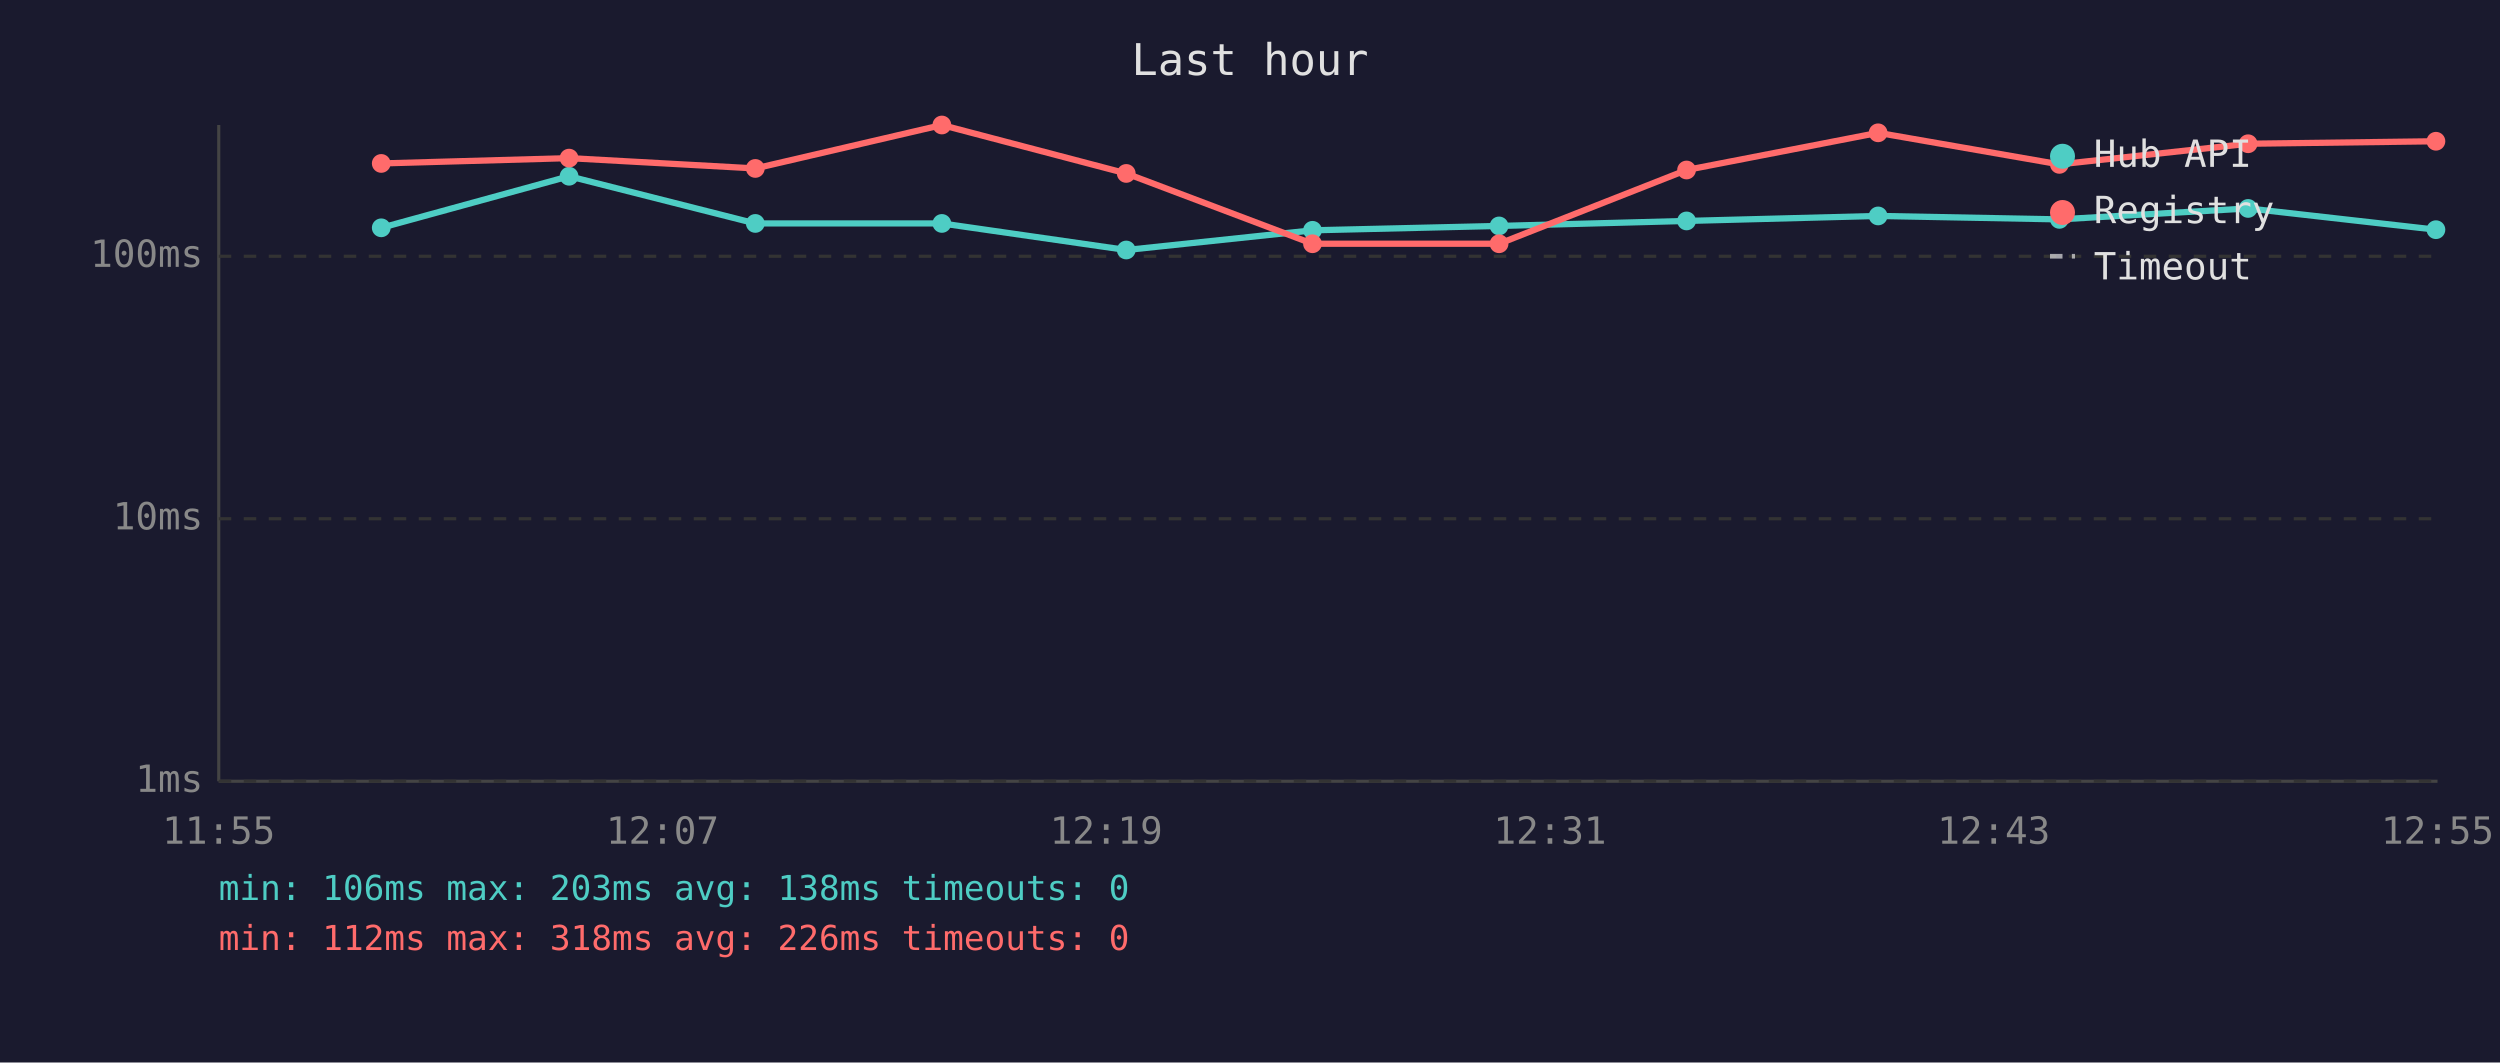
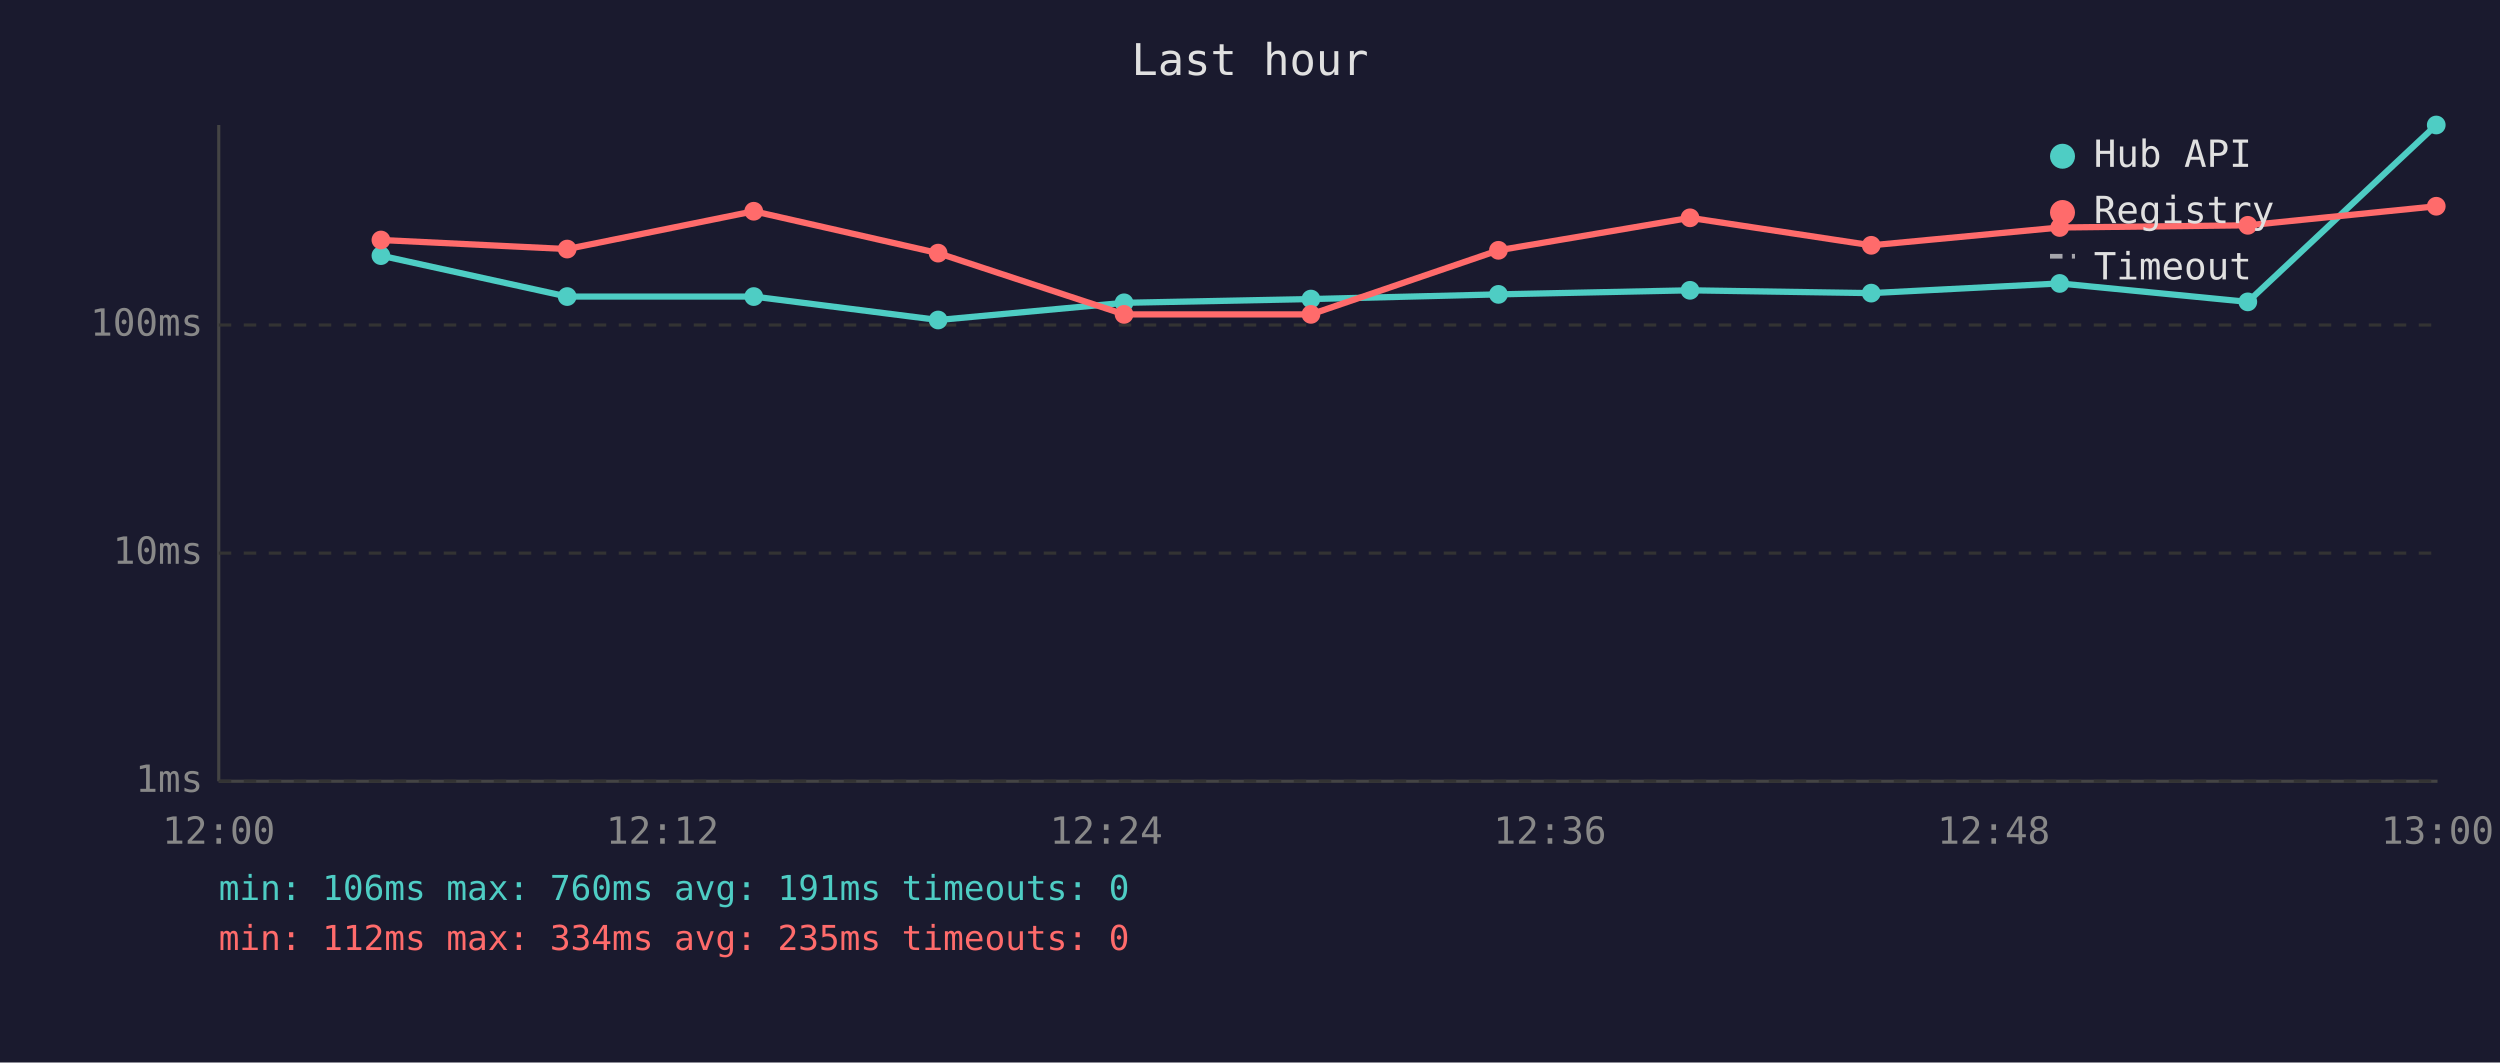
<svg xmlns="http://www.w3.org/2000/svg" viewBox="0 0 800 340" font-family="monospace" font-size="12">
  <rect width="800" height="340" fill="#1a1a2e" />
  <text x="400" y="24" fill="#e0e0e0" font-size="14" text-anchor="middle">Last hour</text>
  <line x1="70" y1="40" x2="70" y2="250" stroke="#444" stroke-width="1" />
  <line x1="70" y1="250" x2="780" y2="250" stroke="#444" stroke-width="1" />
  <line x1="70" y1="250" x2="780" y2="250" stroke="#333" stroke-width="1" stroke-dasharray="4" />
  <text x="65" y="250" fill="#888" text-anchor="end" dominant-baseline="middle">1ms</text>
-   <line x1="70" y1="166" x2="780" y2="166" stroke="#333" stroke-width="1" stroke-dasharray="4" />
-   <text x="65" y="166" fill="#888" text-anchor="end" dominant-baseline="middle">10ms</text>
-   <line x1="70" y1="82" x2="780" y2="82" stroke="#333" stroke-width="1" stroke-dasharray="4" />
-   <text x="65" y="82" fill="#888" text-anchor="end" dominant-baseline="middle">100ms</text>
-   <text x="70" y="270" fill="#888" text-anchor="middle">11:55</text>
-   <text x="212" y="270" fill="#888" text-anchor="middle">12:07</text>
-   <text x="354" y="270" fill="#888" text-anchor="middle">12:19</text>
-   <text x="496" y="270" fill="#888" text-anchor="middle">12:31</text>
-   <text x="638" y="270" fill="#888" text-anchor="middle">12:43</text>
-   <text x="780" y="270" fill="#888" text-anchor="middle">12:55</text>
-   <polyline points="122.0,72.9 182.1,56.4 241.7,71.5 301.4,71.5 360.4,80.0 420.0,73.7 479.7,72.3 539.7,70.7 601.0,69.1 659.0,70.2 719.4,66.7 779.5,73.5" fill="none" stroke="#4ecdc4" stroke-width="2" opacity="1" />
-   <circle cx="122.0" cy="72.9" r="3" fill="#4ecdc4" />
-   <circle cx="182.1" cy="56.4" r="3" fill="#4ecdc4" />
-   <circle cx="241.7" cy="71.5" r="3" fill="#4ecdc4" />
-   <circle cx="301.4" cy="71.5" r="3" fill="#4ecdc4" />
-   <circle cx="360.4" cy="80.0" r="3" fill="#4ecdc4" />
-   <circle cx="420.0" cy="73.7" r="3" fill="#4ecdc4" />
-   <circle cx="479.7" cy="72.3" r="3" fill="#4ecdc4" />
-   <circle cx="539.7" cy="70.7" r="3" fill="#4ecdc4" />
-   <circle cx="601.0" cy="69.1" r="3" fill="#4ecdc4" />
-   <circle cx="659.0" cy="70.2" r="3" fill="#4ecdc4" />
-   <circle cx="719.4" cy="66.7" r="3" fill="#4ecdc4" />
-   <circle cx="779.5" cy="73.5" r="3" fill="#4ecdc4" />
-   <polyline points="122.0,52.3 182.1,50.6 241.7,53.9 301.4,40.0 360.4,55.5 420.0,78.0 479.7,78.0 539.7,54.4 601.0,42.5 659.0,52.6 719.4,46.0 779.5,45.2" fill="none" stroke="#ff6b6b" stroke-width="2" opacity="1" />
-   <circle cx="122.0" cy="52.3" r="3" fill="#ff6b6b" />
-   <circle cx="182.1" cy="50.6" r="3" fill="#ff6b6b" />
-   <circle cx="241.7" cy="53.9" r="3" fill="#ff6b6b" />
-   <circle cx="301.4" cy="40.0" r="3" fill="#ff6b6b" />
-   <circle cx="360.4" cy="55.5" r="3" fill="#ff6b6b" />
-   <circle cx="420.0" cy="78.0" r="3" fill="#ff6b6b" />
-   <circle cx="479.7" cy="78.0" r="3" fill="#ff6b6b" />
-   <circle cx="539.7" cy="54.4" r="3" fill="#ff6b6b" />
-   <circle cx="601.0" cy="42.5" r="3" fill="#ff6b6b" />
-   <circle cx="659.0" cy="52.6" r="3" fill="#ff6b6b" />
-   <circle cx="719.4" cy="46.0" r="3" fill="#ff6b6b" />
-   <circle cx="779.5" cy="45.2" r="3" fill="#ff6b6b" />
+   <line x1="70" y1="177" x2="780" y2="177" stroke="#333" stroke-width="1" stroke-dasharray="4" />
+   <text x="65" y="177" fill="#888" text-anchor="end" dominant-baseline="middle">10ms</text>
+   <line x1="70" y1="104" x2="780" y2="104" stroke="#333" stroke-width="1" stroke-dasharray="4" />
+   <text x="65" y="104" fill="#888" text-anchor="end" dominant-baseline="middle">100ms</text>
+   <text x="70" y="270" fill="#888" text-anchor="middle">12:00</text>
+   <text x="212" y="270" fill="#888" text-anchor="middle">12:12</text>
+   <text x="354" y="270" fill="#888" text-anchor="middle">12:24</text>
+   <text x="496" y="270" fill="#888" text-anchor="middle">12:36</text>
+   <text x="638" y="270" fill="#888" text-anchor="middle">12:48</text>
+   <text x="780" y="270" fill="#888" text-anchor="middle">13:00</text>
+   <polyline points="121.9,81.8 181.5,94.9 241.2,94.9 300.2,102.4 359.7,96.9 419.5,95.7 479.5,94.2 540.8,92.9 598.8,93.8 659.1,90.7 719.3,96.6 779.6,40.0" fill="none" stroke="#4ecdc4" stroke-width="2" opacity="1" />
+   <circle cx="121.9" cy="81.8" r="3" fill="#4ecdc4" />
+   <circle cx="181.5" cy="94.9" r="3" fill="#4ecdc4" />
+   <circle cx="241.2" cy="94.9" r="3" fill="#4ecdc4" />
+   <circle cx="300.2" cy="102.4" r="3" fill="#4ecdc4" />
+   <circle cx="359.7" cy="96.9" r="3" fill="#4ecdc4" />
+   <circle cx="419.5" cy="95.7" r="3" fill="#4ecdc4" />
+   <circle cx="479.5" cy="94.2" r="3" fill="#4ecdc4" />
+   <circle cx="540.8" cy="92.9" r="3" fill="#4ecdc4" />
+   <circle cx="598.8" cy="93.8" r="3" fill="#4ecdc4" />
+   <circle cx="659.1" cy="90.7" r="3" fill="#4ecdc4" />
+   <circle cx="719.3" cy="96.6" r="3" fill="#4ecdc4" />
+   <circle cx="779.6" cy="40.0" r="3" fill="#4ecdc4" />
+   <polyline points="121.9,76.8 181.5,79.7 241.2,67.6 300.2,81.0 359.7,100.6 419.5,100.6 479.5,80.1 540.8,69.7 598.8,78.5 659.1,72.8 719.3,72.1 779.6,66.0" fill="none" stroke="#ff6b6b" stroke-width="2" opacity="1" />
+   <circle cx="121.9" cy="76.8" r="3" fill="#ff6b6b" />
+   <circle cx="181.5" cy="79.7" r="3" fill="#ff6b6b" />
+   <circle cx="241.2" cy="67.6" r="3" fill="#ff6b6b" />
+   <circle cx="300.2" cy="81.0" r="3" fill="#ff6b6b" />
+   <circle cx="359.7" cy="100.6" r="3" fill="#ff6b6b" />
+   <circle cx="419.5" cy="100.6" r="3" fill="#ff6b6b" />
+   <circle cx="479.5" cy="80.1" r="3" fill="#ff6b6b" />
+   <circle cx="540.8" cy="69.7" r="3" fill="#ff6b6b" />
+   <circle cx="598.8" cy="78.5" r="3" fill="#ff6b6b" />
+   <circle cx="659.1" cy="72.8" r="3" fill="#ff6b6b" />
+   <circle cx="719.3" cy="72.1" r="3" fill="#ff6b6b" />
+   <circle cx="779.6" cy="66.0" r="3" fill="#ff6b6b" />
  <circle cx="660" cy="50" r="4" fill="#4ecdc4" />
  <text x="670" y="50" fill="#e0e0e0" dominant-baseline="middle">Hub API</text>
  <circle cx="660" cy="68" r="4" fill="#ff6b6b" />
  <text x="670" y="68" fill="#e0e0e0" dominant-baseline="middle">Registry</text>
  <line x1="656" y1="82" x2="664" y2="82" stroke="#e0e0e0" stroke-width="1.5" stroke-dasharray="4,3" opacity="0.7" />
  <text x="670" y="86" fill="#e0e0e0" dominant-baseline="middle">Timeout</text>
-   <text x="70" y="288" fill="#4ecdc4" font-size="11">min: 106ms  max: 203ms  avg: 138ms  timeouts: 0</text>
-   <text x="70" y="304" fill="#ff6b6b" font-size="11">min: 112ms  max: 318ms  avg: 226ms  timeouts: 0</text>
+   <text x="70" y="288" fill="#4ecdc4" font-size="11">min: 106ms  max: 760ms  avg: 191ms  timeouts: 0</text>
+   <text x="70" y="304" fill="#ff6b6b" font-size="11">min: 112ms  max: 334ms  avg: 235ms  timeouts: 0</text>
</svg>
